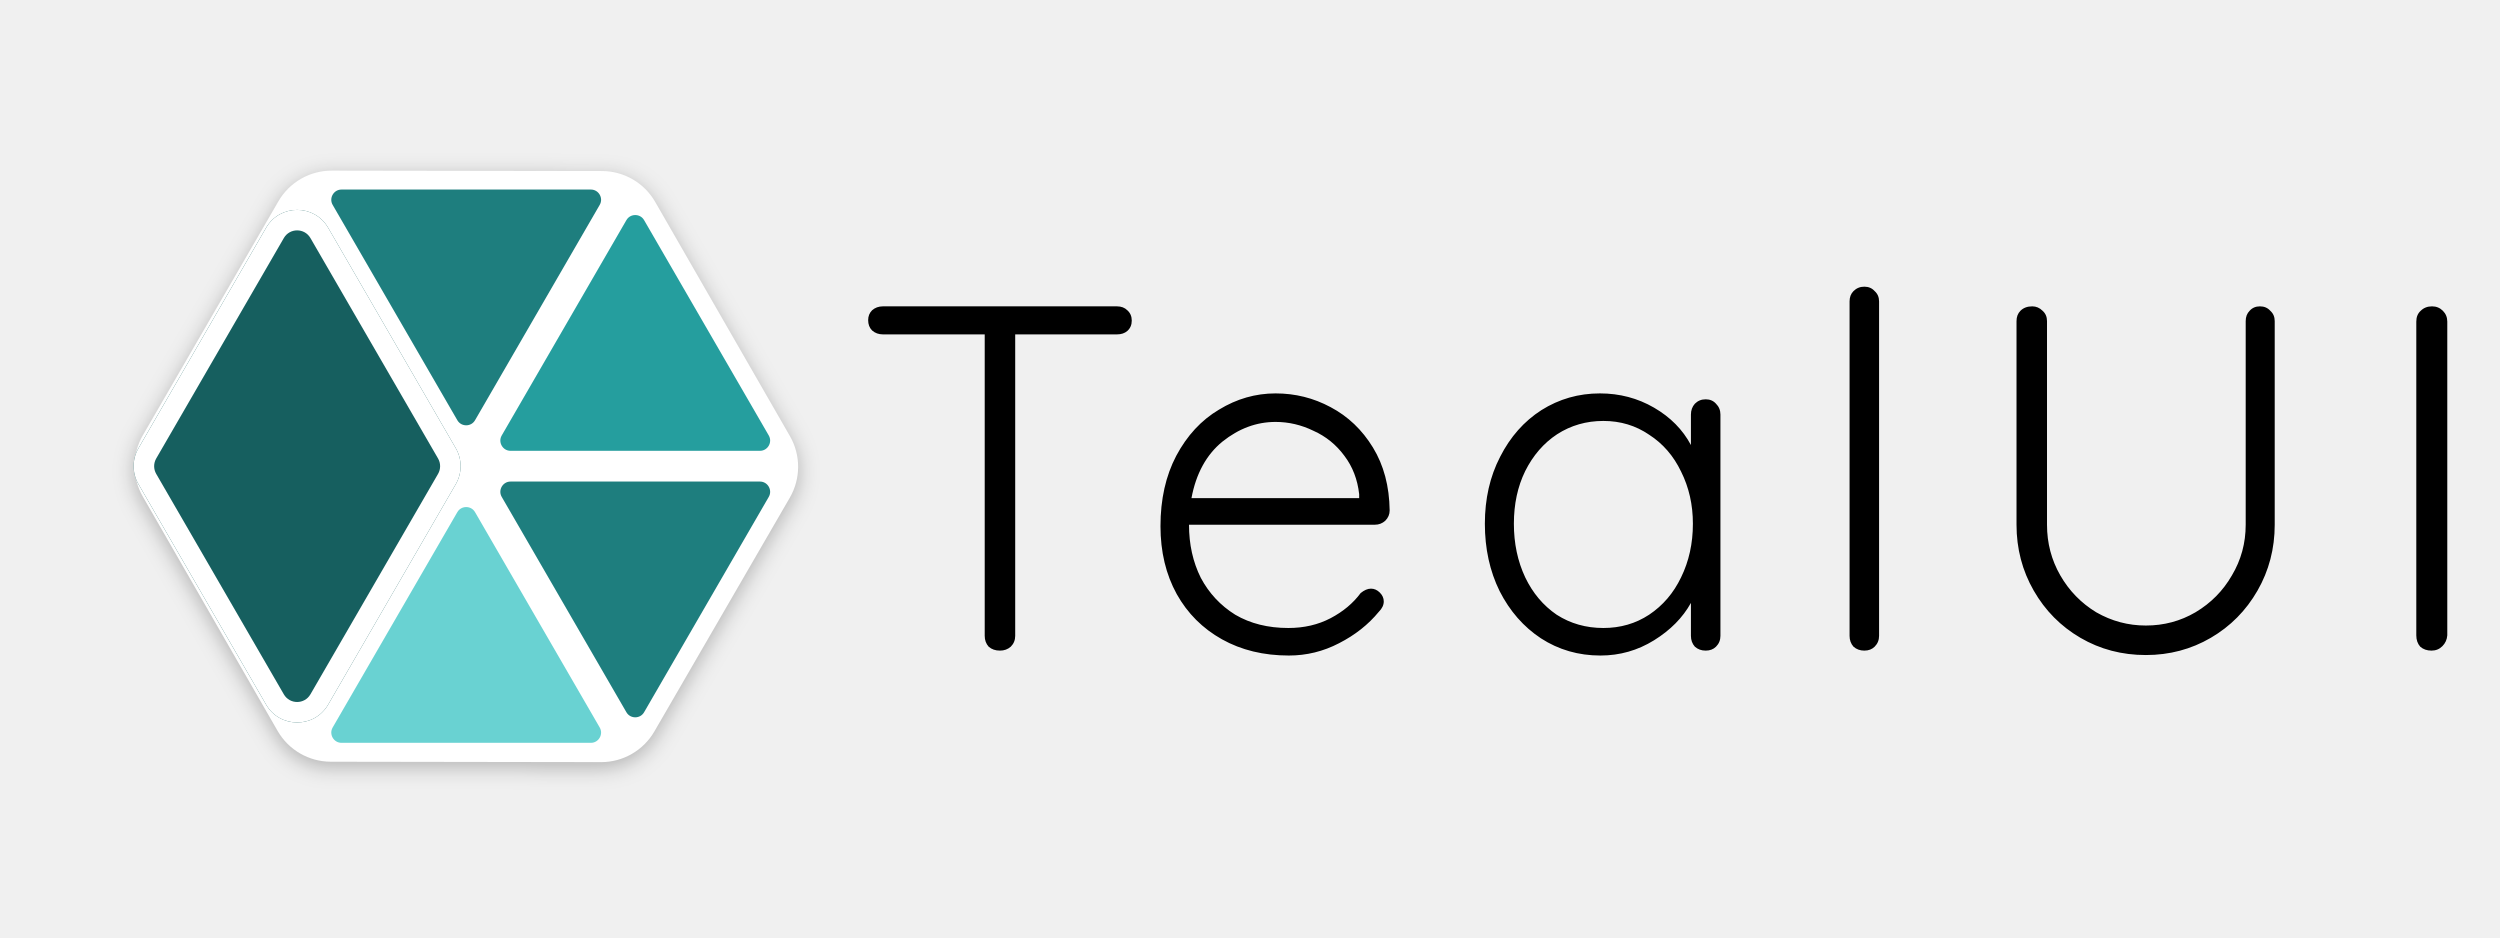
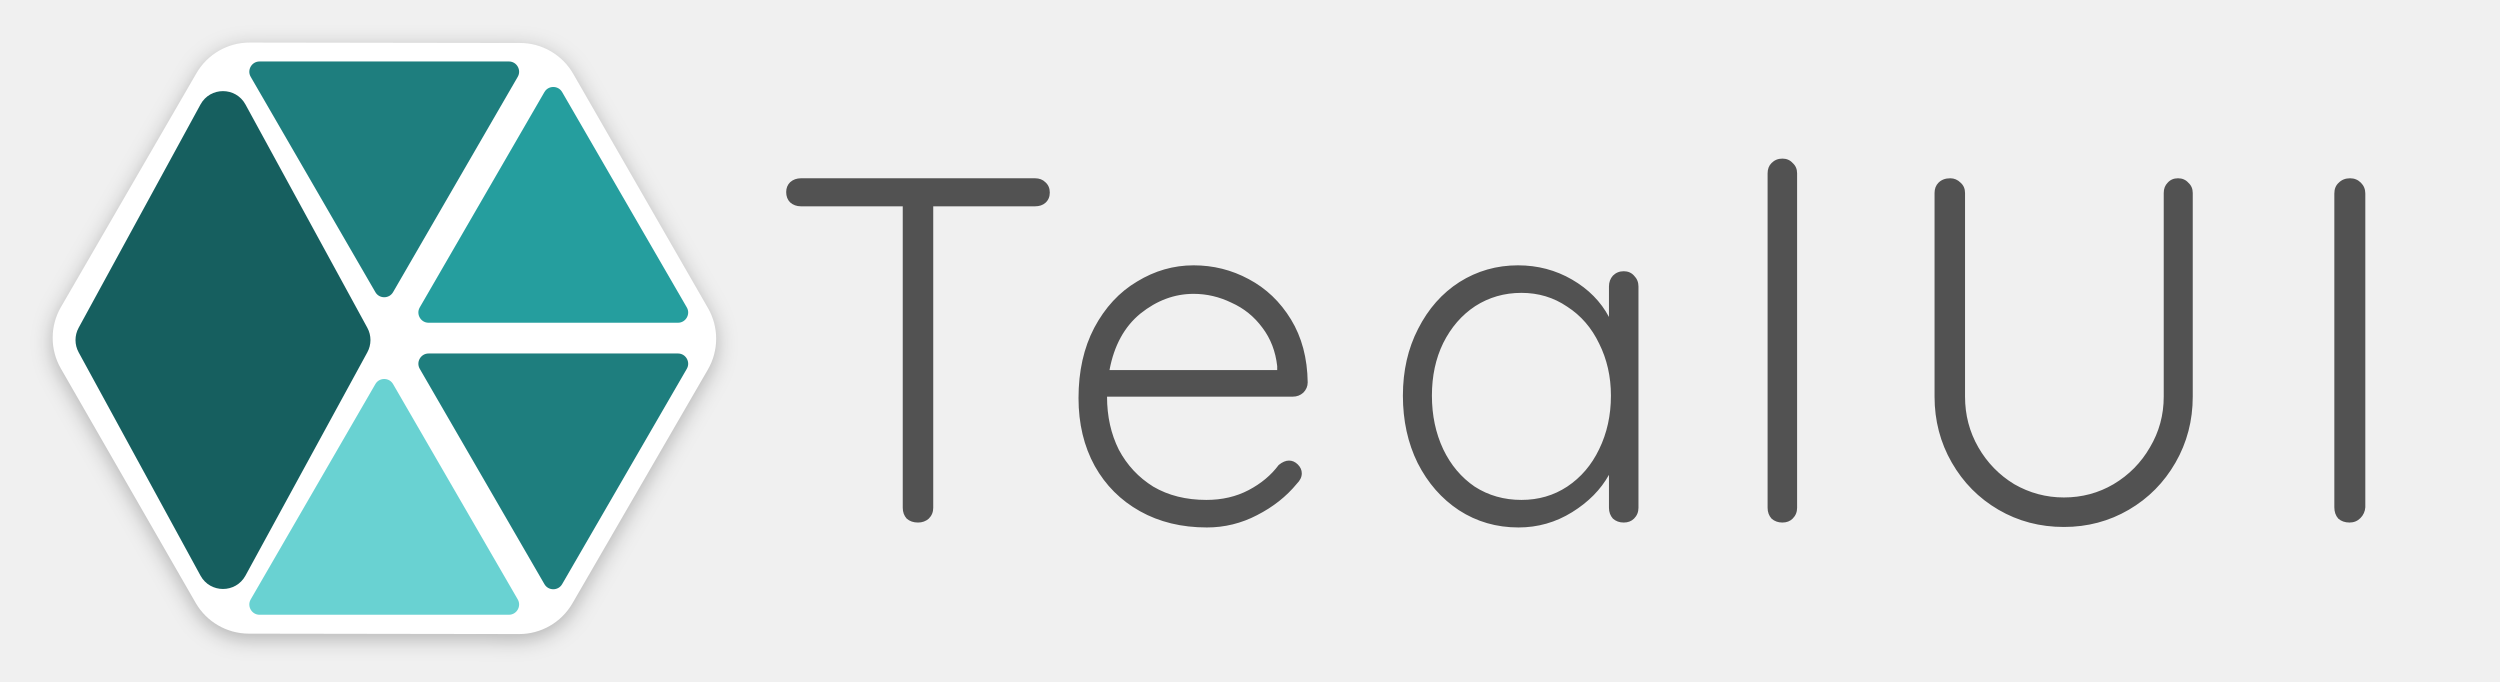
- <svg xmlns="http://www.w3.org/2000/svg" width="488" height="183" viewBox="0 0 488 183" fill="none">
-   <path d="M218.04 59.8C218.872 59.8 219.544 60.056 220.056 60.568C220.632 61.08 220.92 61.752 220.92 62.584C220.92 63.416 220.632 64.088 220.056 64.6C219.544 65.048 218.872 65.272 218.04 65.272H198.168V124.12C198.168 124.952 197.88 125.656 197.304 126.232C196.728 126.744 196.024 127 195.192 127C194.296 127 193.56 126.744 192.984 126.232C192.472 125.656 192.216 124.952 192.216 124.12V65.272H172.344C171.512 65.272 170.808 65.016 170.232 64.504C169.72 63.992 169.464 63.32 169.464 62.488C169.464 61.72 169.72 61.08 170.232 60.568C170.808 60.056 171.512 59.8 172.344 59.8H218.04ZM271.262 99.64C271.262 100.408 270.974 101.08 270.398 101.656C269.822 102.168 269.15 102.424 268.382 102.424H232.094C232.094 106.264 232.862 109.72 234.398 112.792C235.998 115.8 238.238 118.2 241.118 119.992C244.062 121.72 247.518 122.584 251.486 122.584C254.558 122.584 257.31 121.944 259.742 120.664C262.174 119.384 264.126 117.752 265.598 115.768C266.302 115.192 266.974 114.904 267.614 114.904C268.254 114.904 268.83 115.16 269.342 115.672C269.854 116.184 270.11 116.76 270.11 117.4C270.11 118.104 269.79 118.776 269.15 119.416C267.102 121.912 264.51 123.96 261.374 125.56C258.302 127.16 255.038 127.96 251.582 127.96C246.654 127.96 242.302 126.904 238.526 124.792C234.75 122.68 231.806 119.736 229.694 115.96C227.582 112.12 226.526 107.704 226.526 102.712C226.526 97.464 227.55 92.888 229.598 88.984C231.71 85.016 234.494 82.008 237.95 79.96C241.406 77.848 245.086 76.792 248.99 76.792C252.83 76.792 256.414 77.688 259.742 79.48C263.134 81.272 265.886 83.896 267.998 87.352C270.11 90.808 271.198 94.904 271.262 99.64ZM248.99 82.36C245.278 82.36 241.822 83.64 238.622 86.2C235.486 88.76 233.47 92.44 232.574 97.24H265.31V96.472C264.99 93.592 264.03 91.096 262.43 88.984C260.83 86.808 258.814 85.176 256.382 84.088C254.014 82.936 251.55 82.36 248.99 82.36ZM332.949 77.944C333.781 77.944 334.453 78.232 334.965 78.808C335.541 79.384 335.829 80.088 335.829 80.92V124.12C335.829 124.952 335.541 125.656 334.965 126.232C334.453 126.744 333.781 127 332.949 127C332.117 127 331.413 126.744 330.837 126.232C330.325 125.656 330.069 124.952 330.069 124.12V117.688C328.469 120.568 326.069 123 322.869 124.984C319.669 126.968 316.181 127.96 312.405 127.96C308.117 127.96 304.245 126.84 300.789 124.6C297.397 122.36 294.709 119.288 292.725 115.384C290.805 111.48 289.845 107.096 289.845 102.232C289.845 97.368 290.837 93.016 292.821 89.176C294.805 85.272 297.493 82.232 300.885 80.056C304.341 77.88 308.149 76.792 312.309 76.792C316.149 76.792 319.669 77.72 322.869 79.576C326.069 81.432 328.469 83.864 330.069 86.872V80.92C330.069 80.088 330.325 79.384 330.837 78.808C331.413 78.232 332.117 77.944 332.949 77.944ZM312.981 122.584C316.309 122.584 319.285 121.72 321.909 119.992C324.597 118.2 326.677 115.768 328.149 112.696C329.685 109.56 330.453 106.072 330.453 102.232C330.453 98.52 329.685 95.128 328.149 92.056C326.677 88.984 324.597 86.584 321.909 84.856C319.285 83.064 316.309 82.168 312.981 82.168C309.653 82.168 306.645 83.032 303.957 84.76C301.333 86.488 299.253 88.888 297.717 91.96C296.245 94.968 295.509 98.392 295.509 102.232C295.509 106.072 296.245 109.56 297.717 112.696C299.189 115.768 301.237 118.2 303.861 119.992C306.549 121.72 309.589 122.584 312.981 122.584ZM366.795 124.12C366.795 124.952 366.507 125.656 365.931 126.232C365.419 126.744 364.747 127 363.915 127C363.083 127 362.379 126.744 361.803 126.232C361.291 125.656 361.035 124.952 361.035 124.12V58.84C361.035 58.008 361.291 57.336 361.803 56.824C362.379 56.248 363.083 55.96 363.915 55.96C364.747 55.96 365.419 56.248 365.931 56.824C366.507 57.336 366.795 58.008 366.795 58.84V124.12ZM441.144 59.8C441.976 59.8 442.648 60.088 443.16 60.664C443.736 61.176 444.024 61.848 444.024 62.68V102.424C444.024 107.096 442.904 111.384 440.664 115.288C438.424 119.192 435.384 122.264 431.544 124.504C427.704 126.744 423.48 127.864 418.872 127.864C414.2 127.864 409.944 126.744 406.104 124.504C402.264 122.264 399.224 119.192 396.984 115.288C394.744 111.384 393.624 107.096 393.624 102.424V62.68C393.624 61.848 393.88 61.176 394.392 60.664C394.968 60.088 395.736 59.8 396.696 59.8C397.464 59.8 398.136 60.088 398.712 60.664C399.288 61.176 399.576 61.848 399.576 62.68V102.424C399.576 106.008 400.44 109.304 402.168 112.312C403.896 115.32 406.232 117.72 409.176 119.512C412.184 121.24 415.416 122.104 418.872 122.104C422.392 122.104 425.624 121.24 428.568 119.512C431.576 117.72 433.944 115.32 435.672 112.312C437.464 109.304 438.36 106.008 438.36 102.424V62.68C438.36 61.848 438.616 61.176 439.128 60.664C439.64 60.088 440.312 59.8 441.144 59.8ZM477.71 124.024C477.646 124.856 477.326 125.56 476.75 126.136C476.174 126.712 475.47 127 474.638 127C473.742 127 473.006 126.744 472.43 126.232C471.918 125.656 471.662 124.92 471.662 124.024V62.776C471.662 61.88 471.95 61.176 472.526 60.664C473.102 60.088 473.838 59.8 474.734 59.8C475.566 59.8 476.27 60.088 476.846 60.664C477.422 61.24 477.71 61.944 477.71 62.776V124.024Z" fill="black" />
+ <svg xmlns="http://www.w3.org/2000/svg" fill="none" viewBox="0 0 488 133">
+   <path d="M202.04 34.8c.832 0 1.504.256 2.016.768.576.512.864 1.184.864 2.016 0 .832-.288 1.504-.864 2.016-.512.448-1.184.672-2.016.672h-19.872V99.12c0 .832-.288 1.536-.864 2.112-.576.512-1.28.768-2.112.768-.896 0-1.632-.256-2.208-.768-.512-.576-.768-1.28-.768-2.112V40.272h-19.872c-.832 0-1.536-.256-2.112-.768-.512-.512-.768-1.184-.768-2.016 0-.768.256-1.408.768-1.92.576-.512 1.28-.768 2.112-.768h45.696zm53.222 39.84c0 .768-.288 1.44-.864 2.016a2.94 2.94 0 01-2.016.768h-36.288c0 3.84.768 7.296 2.304 10.368 1.6 3.008 3.84 5.408 6.72 7.2 2.944 1.728 6.4 2.592 10.368 2.592 3.072 0 5.824-.64 8.256-1.92 2.432-1.28 4.384-2.912 5.856-4.896.704-.576 1.376-.864 2.016-.864.64 0 1.216.256 1.728.768s.768 1.088.768 1.728c0 .704-.32 1.376-.96 2.016-2.048 2.496-4.64 4.544-7.776 6.144a20.9 20.9 0 01-9.792 2.4c-4.928 0-9.28-1.056-13.056-3.168s-6.72-5.056-8.832-8.832c-2.112-3.84-3.168-8.256-3.168-13.248 0-5.248 1.024-9.824 3.072-13.728 2.112-3.968 4.896-6.976 8.352-9.024 3.456-2.112 7.136-3.168 11.04-3.168 3.84 0 7.424.896 10.752 2.688 3.392 1.792 6.144 4.416 8.256 7.872 2.112 3.456 3.2 7.552 3.264 12.288zM232.99 57.36c-3.712 0-7.168 1.28-10.368 3.84-3.136 2.56-5.152 6.24-6.048 11.04h32.736v-.768c-.32-2.88-1.28-5.376-2.88-7.488-1.6-2.176-3.616-3.808-6.048-4.896-2.368-1.152-4.832-1.728-7.392-1.728zm83.959-4.416c.832 0 1.504.288 2.016.864.576.576.864 1.28.864 2.112v43.2c0 .832-.288 1.536-.864 2.112-.512.512-1.184.768-2.016.768-.832 0-1.536-.256-2.112-.768-.512-.576-.768-1.28-.768-2.112v-6.432c-1.6 2.88-4 5.312-7.2 7.296s-6.688 2.976-10.464 2.976c-4.288 0-8.16-1.12-11.616-3.36-3.392-2.24-6.08-5.312-8.064-9.216-1.92-3.904-2.88-8.288-2.88-13.152 0-4.864.992-9.216 2.976-13.056 1.984-3.904 4.672-6.944 8.064-9.12 3.456-2.176 7.264-3.264 11.424-3.264 3.84 0 7.36.928 10.56 2.784 3.2 1.856 5.6 4.288 7.2 7.296V55.92c0-.832.256-1.536.768-2.112.576-.576 1.28-.864 2.112-.864zm-19.968 44.64c3.328 0 6.304-.864 8.928-2.592 2.688-1.792 4.768-4.224 6.24-7.296 1.536-3.136 2.304-6.624 2.304-10.464 0-3.712-.768-7.104-2.304-10.176-1.472-3.072-3.552-5.472-6.24-7.2-2.624-1.792-5.6-2.688-8.928-2.688-3.328 0-6.336.864-9.024 2.592-2.624 1.728-4.704 4.128-6.24 7.2-1.472 3.008-2.208 6.432-2.208 10.272s.736 7.328 2.208 10.464c1.472 3.072 3.52 5.504 6.144 7.296 2.688 1.728 5.728 2.592 9.12 2.592zm53.814 1.536c0 .832-.288 1.536-.864 2.112-.512.512-1.184.768-2.016.768-.832 0-1.536-.256-2.112-.768-.512-.576-.768-1.28-.768-2.112V33.84c0-.832.256-1.504.768-2.016.576-.576 1.28-.864 2.112-.864.832 0 1.504.288 2.016.864.576.512.864 1.184.864 2.016v65.28zm74.349-64.32c.832 0 1.504.288 2.016.864.576.512.864 1.184.864 2.016v39.744c0 4.672-1.12 8.96-3.36 12.864-2.24 3.904-5.28 6.976-9.12 9.216-3.84 2.24-8.064 3.36-12.672 3.36-4.672 0-8.928-1.12-12.768-3.36-3.84-2.24-6.88-5.312-9.12-9.216-2.24-3.904-3.36-8.192-3.36-12.864V37.68c0-.832.256-1.504.768-2.016.576-.576 1.344-.864 2.304-.864.768 0 1.44.288 2.016.864.576.512.864 1.184.864 2.016v39.744c0 3.584.864 6.88 2.592 9.888 1.728 3.008 4.064 5.408 7.008 7.2 3.008 1.728 6.24 2.592 9.696 2.592 3.52 0 6.752-.864 9.696-2.592 3.008-1.792 5.376-4.192 7.104-7.2 1.792-3.008 2.688-6.304 2.688-9.888V37.68c0-.832.256-1.504.768-2.016.512-.576 1.184-.864 2.016-.864zm36.566 64.224a3.243 3.243 0 01-.96 2.112c-.576.576-1.28.864-2.112.864-.896 0-1.632-.256-2.208-.768-.512-.576-.768-1.312-.768-2.208V37.776c0-.896.288-1.6.864-2.112.576-.576 1.312-.864 2.208-.864.832 0 1.536.288 2.112.864.576.576.864 1.28.864 2.112v61.248z" fill="#525252" />
  <g filter="url(#filter0_d)">
-     <path d="M117.506 33.386C121.794 33.393 125.752 35.686 127.889 39.402L154.199 85.135C156.337 88.851 156.33 93.425 154.181 97.135L127.73 142.786C125.581 146.495 121.616 148.776 117.329 148.77L64.569 148.689C60.282 148.682 56.324 146.389 54.186 142.673L27.876 96.94C25.738 93.224 25.745 88.65 27.894 84.94L54.345 39.289C56.494 35.58 60.459 33.299 64.746 33.305L117.506 33.386Z" fill="white" />
+     <path d="M101.506 8.386c4.288.007 8.246 2.3 10.383 6.016l26.31 45.733a12 12 0 01-.018 12l-26.451 45.651a12.001 12.001 0 01-10.401 5.984l-52.76-.081a12.001 12.001 0 01-10.383-6.016L11.876 71.94a12 12 0 01.018-12l26.45-45.65a12 12 0 0110.402-5.985l52.76.081z" fill="#fff" />
  </g>
-   <path d="M94.029 99.226L118.357 141.246C119.708 143.58 118.024 146.5 115.328 146.5H66.672C63.976 146.5 62.292 143.58 63.643 141.246L87.971 99.226C89.319 96.897 92.681 96.897 94.029 99.226Z" fill="#69D2D2" stroke="white" stroke-width="3" />
-   <path d="M87.971 82.774L63.643 40.754C62.292 38.42 63.976 35.5 66.672 35.5L115.328 35.5C118.024 35.5 119.708 38.42 118.357 40.754L94.029 82.774C92.681 85.103 89.319 85.103 87.971 82.774Z" fill="#1E7E7E" stroke="white" stroke-width="3" />
-   <path d="M127.029 42.226L151.357 84.246C152.708 86.58 151.024 89.5 148.328 89.5H99.672C96.976 89.5 95.292 86.58 96.643 84.246L120.971 42.226C122.319 39.897 125.681 39.897 127.029 42.226Z" fill="#259E9E" stroke="white" stroke-width="3" />
-   <path d="M120.971 139.774L96.643 97.754C95.292 95.42 96.976 92.5 99.672 92.5H148.328C151.024 92.5 152.708 95.42 151.357 97.754L127.029 139.774C125.681 142.103 122.319 142.103 120.971 139.774Z" fill="#1E7E7E" stroke="white" stroke-width="3" />
-   <mask id="path-7-inside-1" fill="white">
-     <path fill-rule="evenodd" clip-rule="evenodd" d="M88.969 94.507C90.225 92.338 90.225 89.662 88.969 87.493L64.058 44.464C61.362 39.807 54.638 39.807 51.942 44.464L27.03 87.493C25.774 89.662 25.774 92.338 27.03 94.507L51.942 137.536C54.638 142.193 61.362 142.193 64.058 137.536L88.969 94.507Z" />
-   </mask>
-   <path fill-rule="evenodd" clip-rule="evenodd" d="M88.969 94.507C90.225 92.338 90.225 89.662 88.969 87.493L64.058 44.464C61.362 39.807 54.638 39.807 51.942 44.464L27.03 87.493C25.774 89.662 25.774 92.338 27.03 94.507L51.942 137.536C54.638 142.193 61.362 142.193 64.058 137.536L88.969 94.507Z" fill="#165F5F" />
-   <path d="M27.03 87.493L23.569 85.489L27.03 87.493ZM27.03 94.507L23.569 96.511L27.03 94.507ZM88.969 87.493L92.431 85.489L88.969 87.493ZM88.969 94.507L92.431 96.511L88.969 94.507ZM64.058 44.464L60.596 46.468L64.058 44.464ZM60.596 46.468L85.508 89.497L92.431 85.489L67.52 42.46L60.596 46.468ZM30.492 89.497L55.404 46.468L48.48 42.46L23.569 85.489L30.492 89.497ZM55.404 135.532L30.492 92.503L23.569 96.511L48.48 139.54L55.404 135.532ZM85.508 92.503L60.596 135.532L67.52 139.54L92.431 96.511L85.508 92.503ZM48.48 139.54C52.717 146.858 63.283 146.859 67.52 139.54L60.596 135.532C59.441 137.528 56.559 137.528 55.404 135.532L48.48 139.54ZM23.569 85.489C21.595 88.898 21.595 93.102 23.569 96.511L30.492 92.503C29.954 91.573 29.954 90.427 30.492 89.497L23.569 85.489ZM85.508 89.497C86.046 90.427 86.046 91.573 85.508 92.503L92.431 96.511C94.405 93.102 94.405 88.898 92.431 85.489L85.508 89.497ZM67.52 42.46C63.283 35.142 52.717 35.142 48.48 42.46L55.404 46.468C56.559 44.472 59.441 44.472 60.596 46.468L67.52 42.46Z" fill="white" mask="url(#path-7-inside-1)" />
+   <path d="M71.971 74.226c1.348-2.329 4.71-2.329 6.058 0l24.328 42.02c1.351 2.334-.333 5.254-3.03 5.254H50.673c-2.696 0-4.38-2.92-3.029-5.254l24.328-42.02z" fill="#69D2D2" stroke="#fff" stroke-width="3" />
+   <path d="M78.029 57.774c-1.348 2.329-4.71 2.329-6.058 0l-24.328-42.02c-1.35-2.334.333-5.254 3.03-5.254h48.655c2.696 0 4.38 2.92 3.029 5.254l-24.328 42.02z" fill="#1E7E7E" stroke="#fff" stroke-width="3" />
+   <path d="M104.971 17.226c1.348-2.329 4.71-2.329 6.058 0l24.328 42.02c1.351 2.334-.333 5.254-3.029 5.254H83.672c-2.696 0-4.38-2.92-3.029-5.254l24.328-42.02z" fill="#259E9E" stroke="#fff" stroke-width="3" />
+   <path d="M111.029 114.774c-1.348 2.329-4.71 2.329-6.058 0l-24.328-42.02c-1.35-2.334.333-5.254 3.03-5.254h48.655c2.696 0 4.38 2.92 3.029 5.254l-24.328 42.02z" fill="#1E7E7E" stroke="#fff" stroke-width="3" />
+   <path fill-rule="evenodd" clip-rule="evenodd" d="M71.703 68.773a5 5 0 000-4.79l-23.788-43.59c-1.895-3.474-6.882-3.474-8.778 0L15.35 63.983a5 5 0 000 4.79l23.787 43.59c1.896 3.473 6.883 3.473 8.778 0l23.788-43.59z" fill="#165F5F" />
  <defs>
-     <filter id="filter0_d" x="4.605" y="3.045" width="172.865" height="178.01" filterUnits="userSpaceOnUse" color-interpolation-filters="sRGB">
+     <filter id="filter0_d" x="-11.395" y="-21.956" width="172.865" height="178.01" filterUnits="userSpaceOnUse" color-interpolation-filters="sRGB">
      <feFlood flood-opacity="0" result="BackgroundImageFix" />
-       <feColorMatrix in="SourceAlpha" type="matrix" values="0 0 0 0 0 0 0 0 0 0 0 0 0 0 0 0 0 0 127 0" />
+       <feColorMatrix in="SourceAlpha" values="0 0 0 0 0 0 0 0 0 0 0 0 0 0 0 0 0 0 127 0" />
      <feOffset dy="1.012" />
      <feGaussianBlur stdDeviation="2.024" />
-       <feColorMatrix type="matrix" values="0 0 0 0 0 0 0 0 0 0 0 0 0 0 0 0 0 0 0.25 0" />
-       <feBlend mode="normal" in2="BackgroundImageFix" result="effect1_dropShadow" />
-       <feBlend mode="normal" in="SourceGraphic" in2="effect1_dropShadow" result="shape" />
+       <feColorMatrix values="0 0 0 0 0 0 0 0 0 0 0 0 0 0 0 0 0 0 0.25 0" />
+       <feBlend in2="BackgroundImageFix" result="effect1_dropShadow" />
+       <feBlend in="SourceGraphic" in2="effect1_dropShadow" result="shape" />
    </filter>
  </defs>
</svg>
